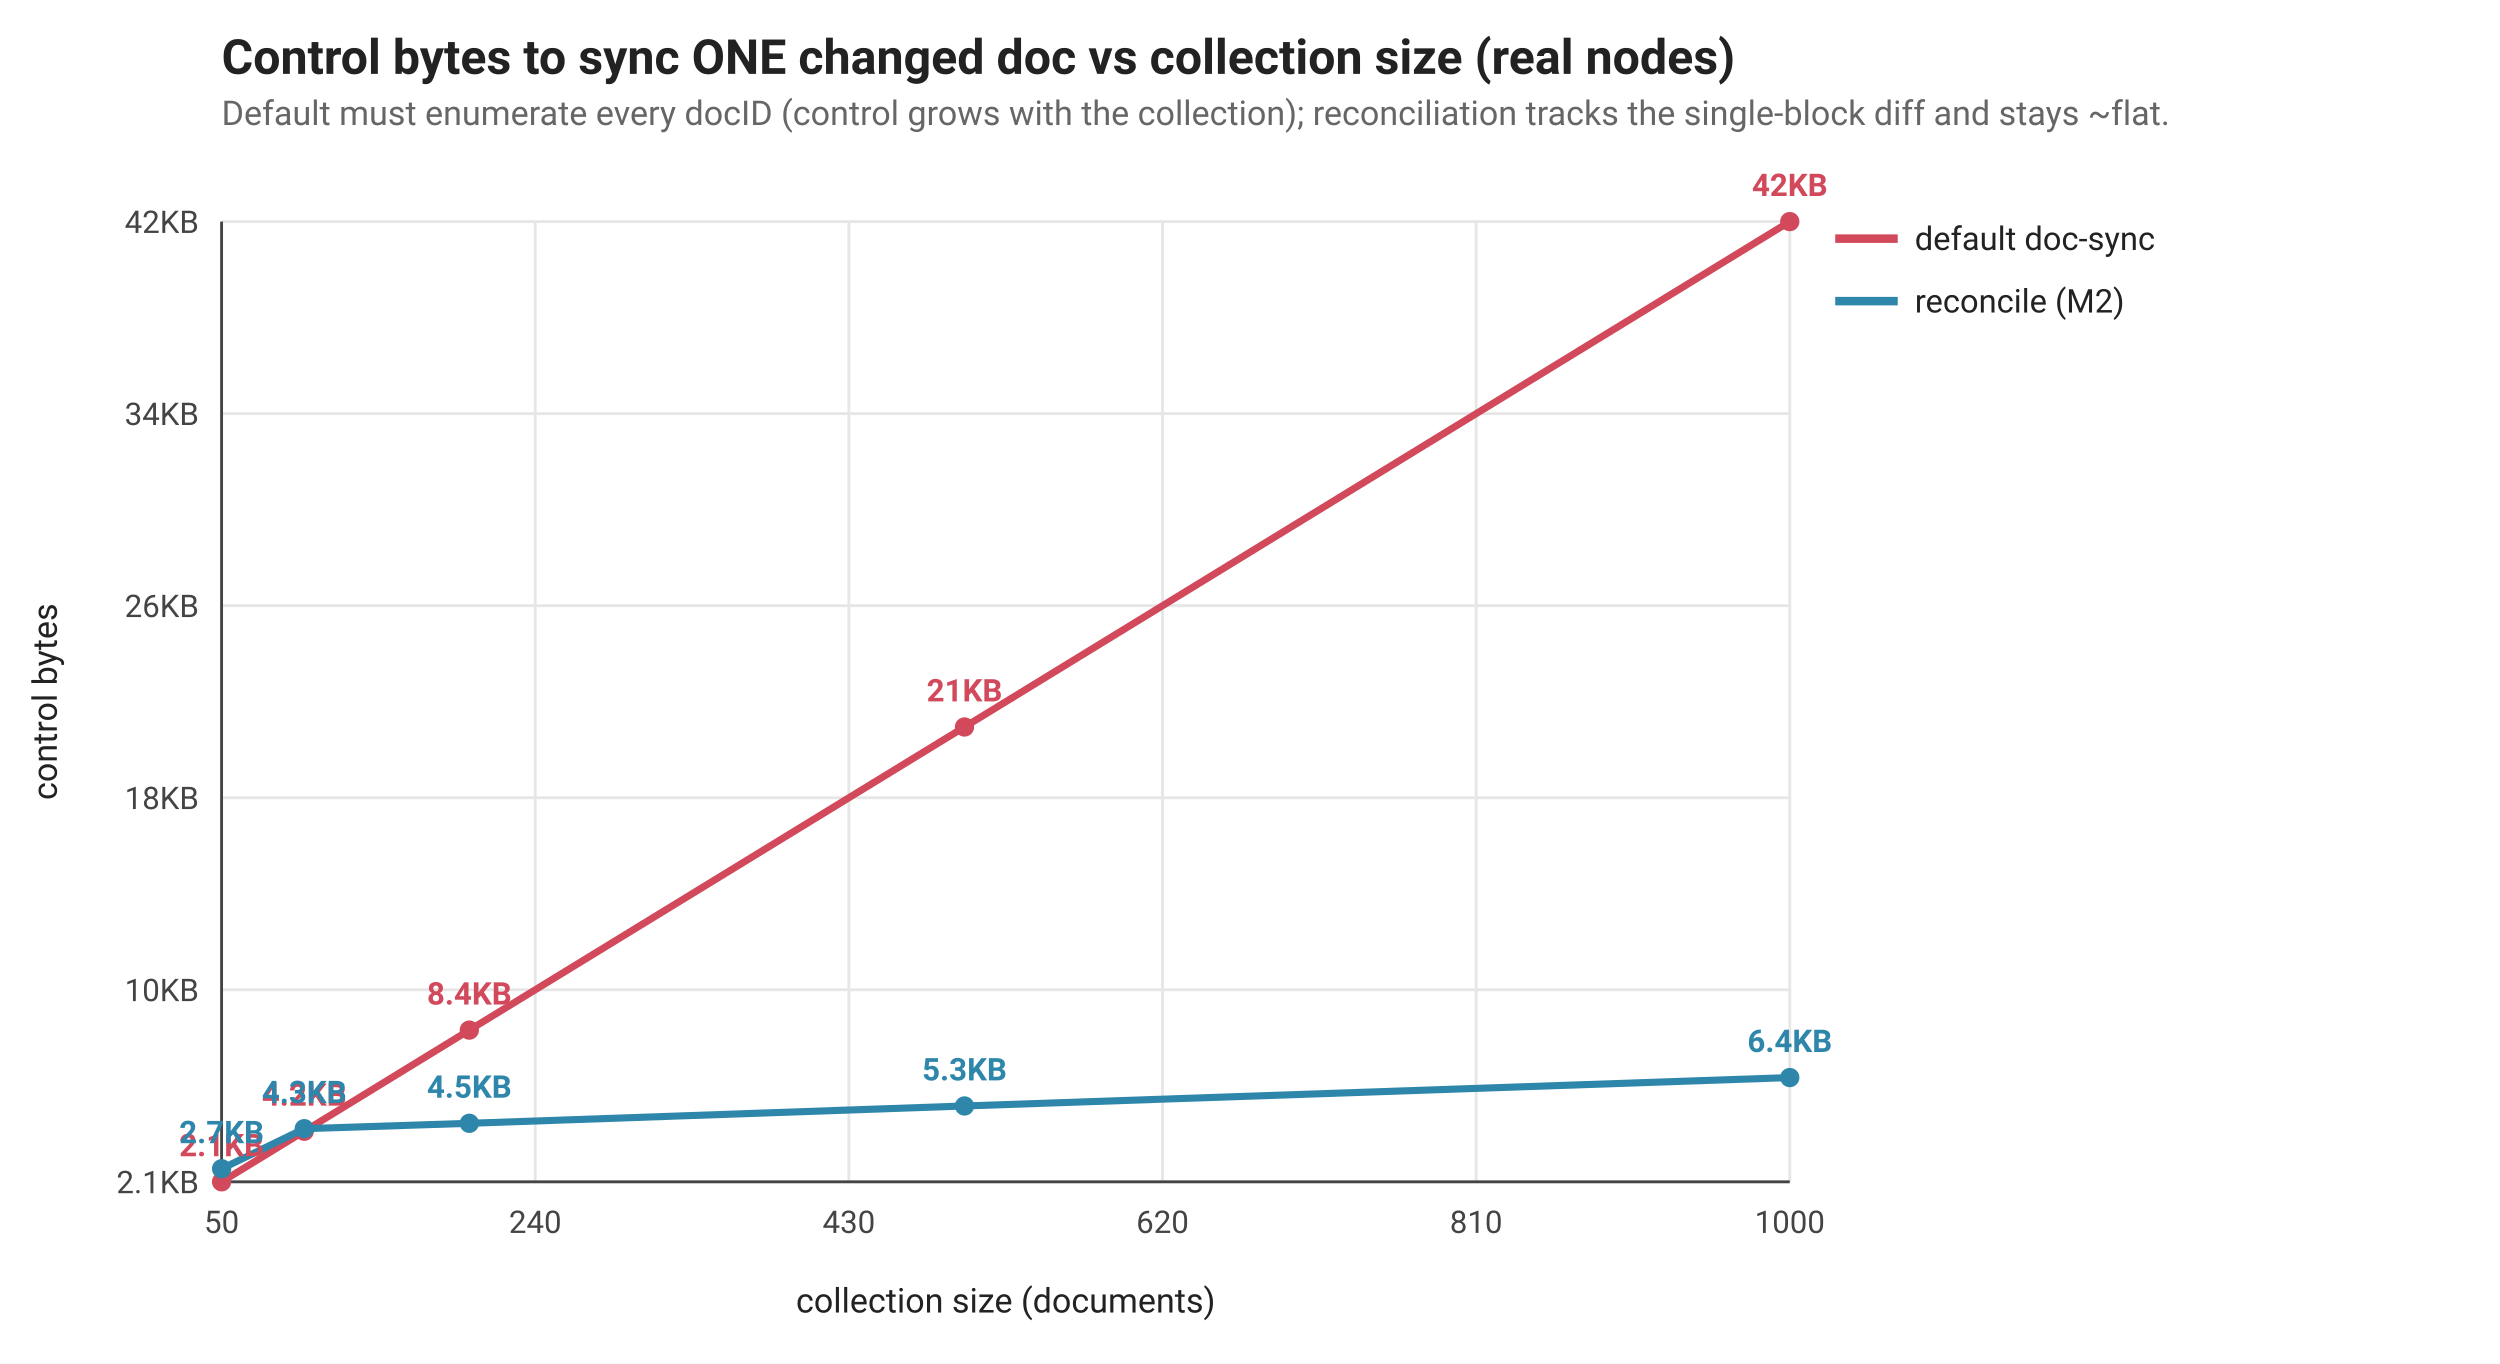
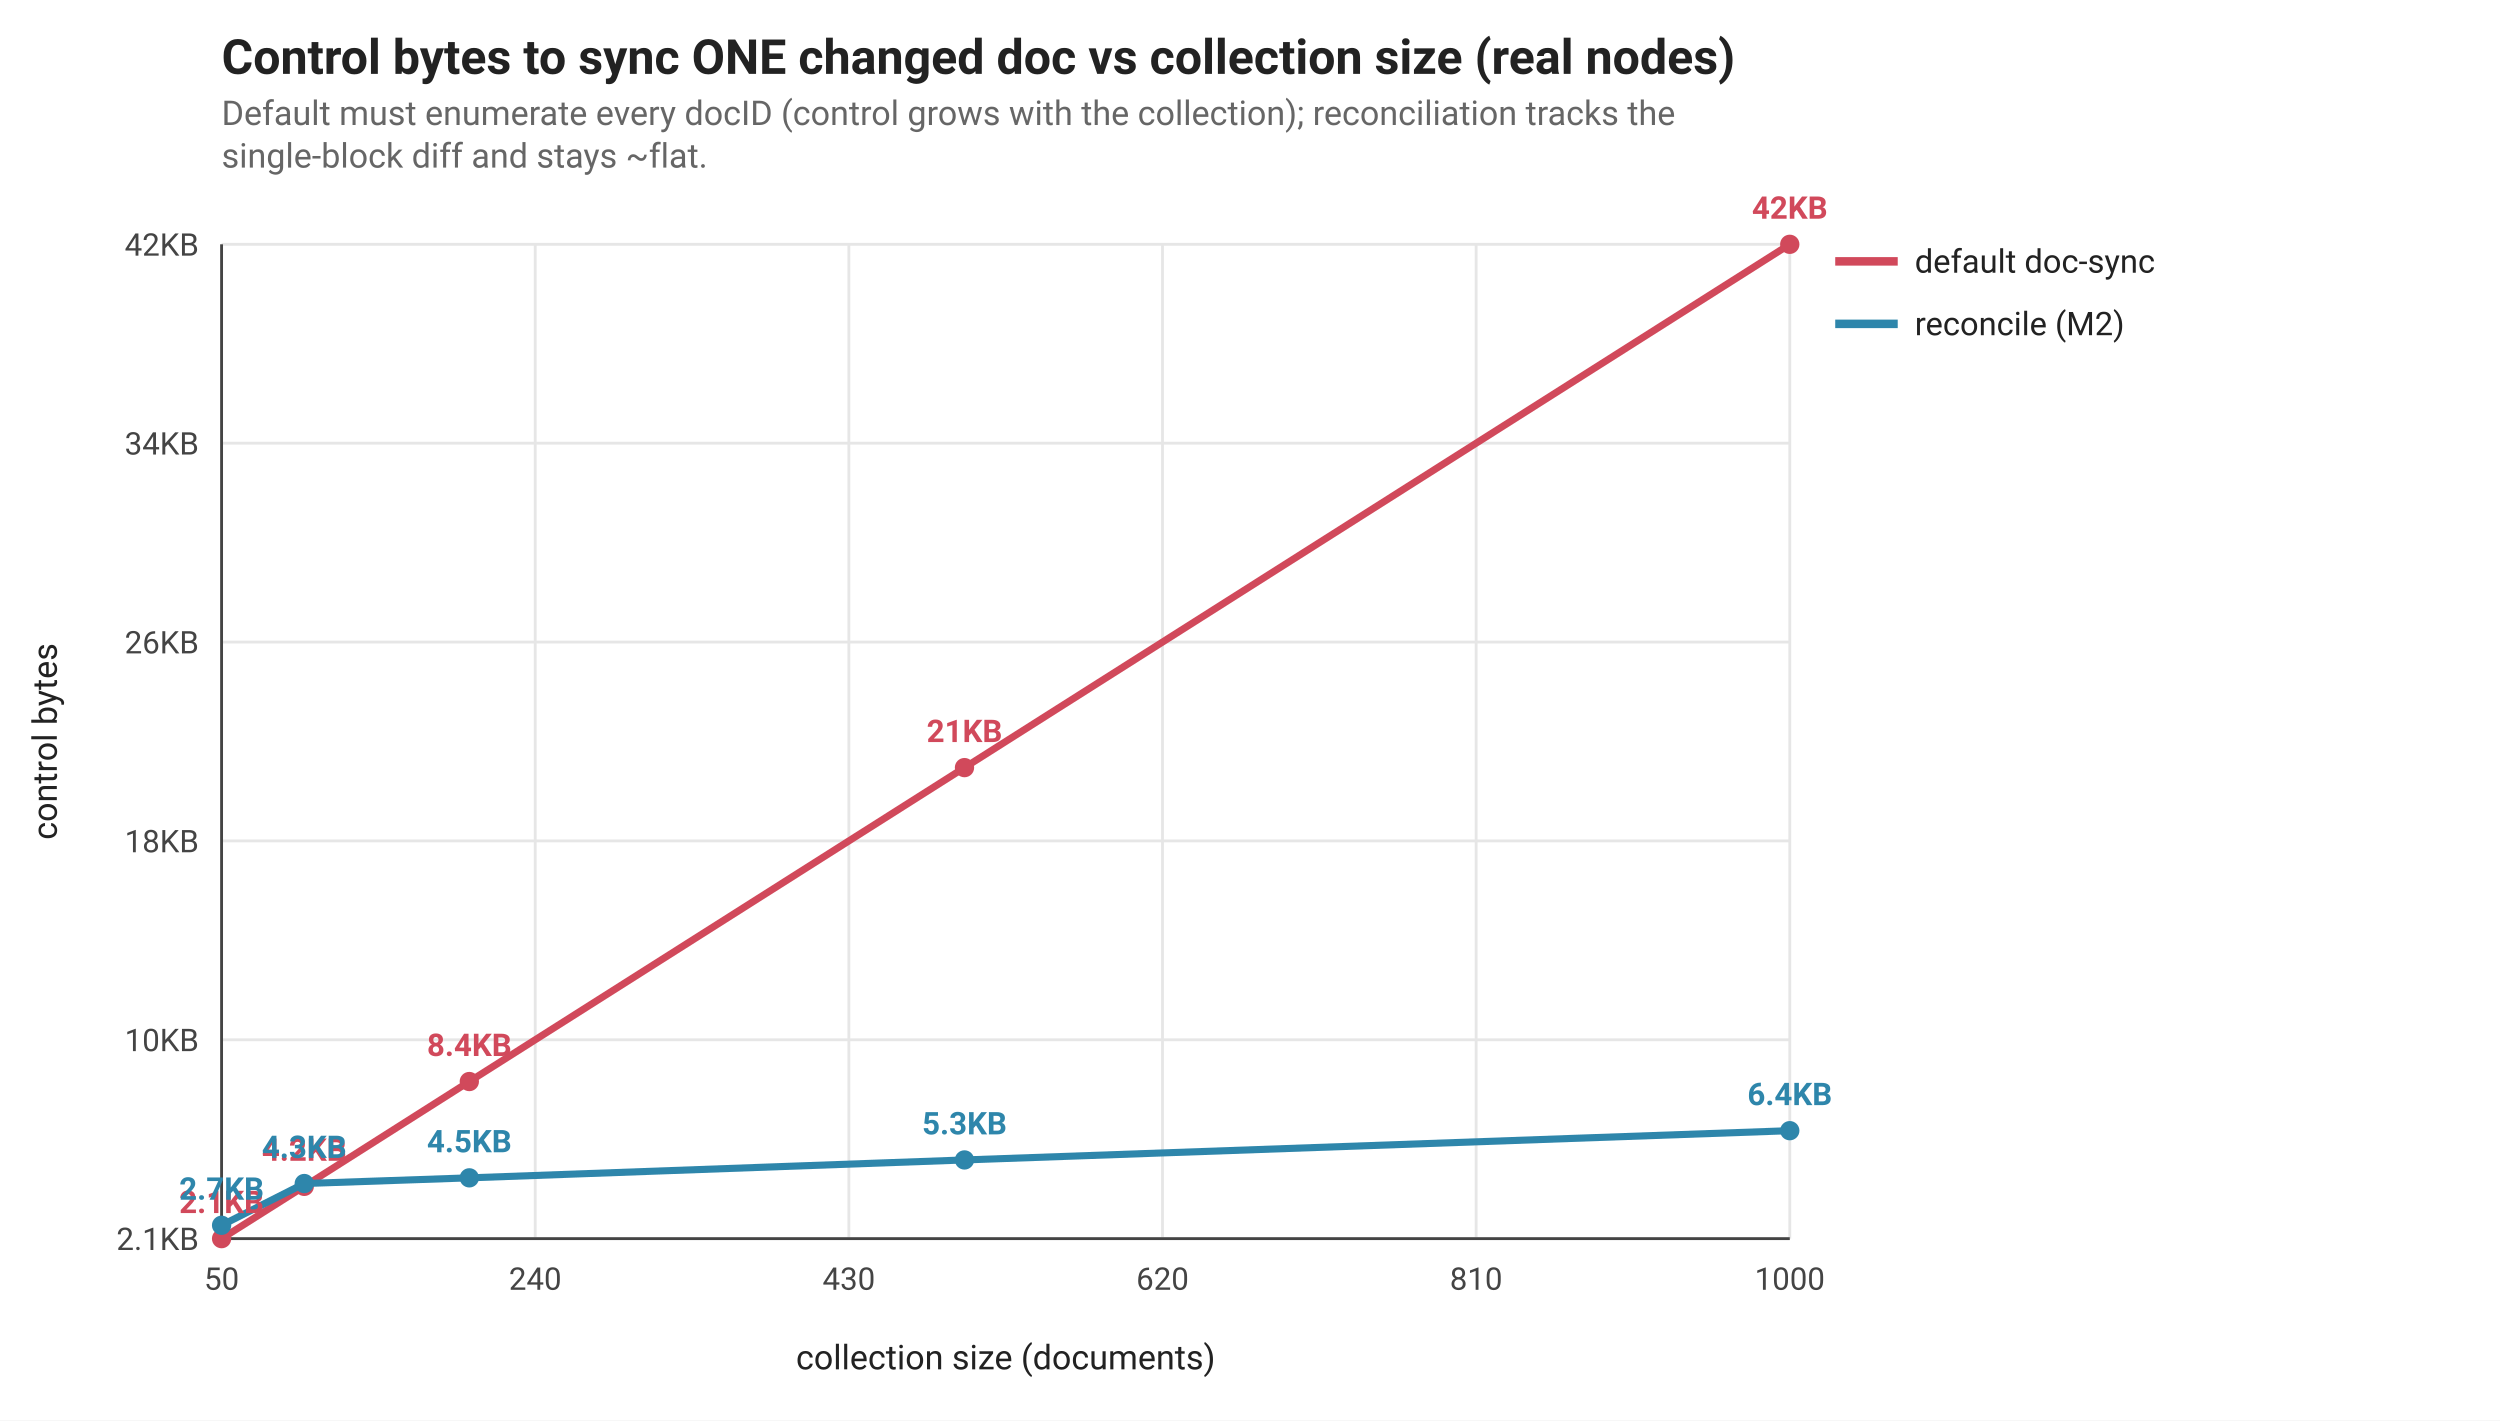
- <svg xmlns="http://www.w3.org/2000/svg" width="880" height="480" viewBox="0 0 880 480" font-family="-apple-system,Segoe UI,Roboto,sans-serif">
-   <rect width="880" height="480" fill="white" />
+ <svg xmlns="http://www.w3.org/2000/svg" width="880" height="500" viewBox="0 0 880 500" font-family="-apple-system,Segoe UI,Roboto,sans-serif">
+   <rect width="880" height="500" fill="white" />
  <text x="78" y="26" font-size="17" font-weight="700" fill="#222222">Control bytes to sync ONE changed doc vs collection size (real nodes)</text>
-   <text x="78" y="44" font-size="12" fill="#666">Default must enumerate every docID (control grows with the collection); reconciliation tracks the single-block diff and stays ~flat.</text>
-   <line x1="78" y1="416.0" x2="630" y2="416.0" stroke="#e6e6e6" />
-   <text x="70" y="420.0" font-size="11" fill="#444444" text-anchor="end">2.1KB</text>
-   <line x1="78" y1="348.4" x2="630" y2="348.4" stroke="#e6e6e6" />
-   <text x="70" y="352.4" font-size="11" fill="#444444" text-anchor="end">10KB</text>
-   <line x1="78" y1="280.8" x2="630" y2="280.8" stroke="#e6e6e6" />
-   <text x="70" y="284.8" font-size="11" fill="#444444" text-anchor="end">18KB</text>
-   <line x1="78" y1="213.2" x2="630" y2="213.2" stroke="#e6e6e6" />
-   <text x="70" y="217.2" font-size="11" fill="#444444" text-anchor="end">26KB</text>
-   <line x1="78" y1="145.6" x2="630" y2="145.6" stroke="#e6e6e6" />
-   <text x="70" y="149.6" font-size="11" fill="#444444" text-anchor="end">34KB</text>
-   <line x1="78" y1="78.0" x2="630" y2="78.0" stroke="#e6e6e6" />
-   <text x="70" y="82.0" font-size="11" fill="#444444" text-anchor="end">42KB</text>
-   <line x1="78.0" y1="78" x2="78.0" y2="416" stroke="#e6e6e6" />
-   <text x="78.0" y="434.0" font-size="11" fill="#444444" text-anchor="middle">50</text>
-   <line x1="188.4" y1="78" x2="188.4" y2="416" stroke="#e6e6e6" />
-   <text x="188.4" y="434.0" font-size="11" fill="#444444" text-anchor="middle">240</text>
-   <line x1="298.8" y1="78" x2="298.8" y2="416" stroke="#e6e6e6" />
-   <text x="298.8" y="434.0" font-size="11" fill="#444444" text-anchor="middle">430</text>
-   <line x1="409.2" y1="78" x2="409.2" y2="416" stroke="#e6e6e6" />
-   <text x="409.2" y="434.0" font-size="11" fill="#444444" text-anchor="middle">620</text>
-   <line x1="519.6" y1="78" x2="519.6" y2="416" stroke="#e6e6e6" />
-   <text x="519.6" y="434.0" font-size="11" fill="#444444" text-anchor="middle">810</text>
-   <line x1="630.0" y1="78" x2="630.0" y2="416" stroke="#e6e6e6" />
-   <text x="630.0" y="434.0" font-size="11" fill="#444444" text-anchor="middle">1000</text>
-   <line x1="78" y1="78" x2="78" y2="416" stroke="#444444" />
-   <line x1="78" y1="416" x2="630" y2="416" stroke="#444444" />
-   <text x="354" y="462" font-size="12" fill="#222222" text-anchor="middle">collection size  (documents)</text>
-   <text x="20" y="247" font-size="12" fill="#222222" text-anchor="middle" transform="rotate(-90 20 247)">control bytes</text>
-   <polyline points="78.0,416.0 107.1,398.2 165.2,362.6 339.5,255.9 630.0,78.0" fill="none" stroke="#d1495b" stroke-width="2.5" />
-   <circle cx="78.0" cy="416.0" r="3.4" fill="#d1495b" />
-   <circle cx="107.1" cy="398.2" r="3.4" fill="#d1495b" />
-   <circle cx="165.2" cy="362.6" r="3.4" fill="#d1495b" />
-   <circle cx="339.5" cy="255.9" r="3.4" fill="#d1495b" />
-   <circle cx="630.0" cy="78.0" r="3.4" fill="#d1495b" />
-   <polyline points="78.0,411.4 107.1,397.3 165.2,395.4 339.5,389.3 630.0,379.3" fill="none" stroke="#2e86ab" stroke-width="2.5" />
-   <circle cx="78.0" cy="411.4" r="3.4" fill="#2e86ab" />
-   <circle cx="107.1" cy="397.3" r="3.4" fill="#2e86ab" />
-   <circle cx="165.2" cy="395.4" r="3.4" fill="#2e86ab" />
-   <circle cx="339.5" cy="389.3" r="3.4" fill="#2e86ab" />
-   <circle cx="630.0" cy="379.3" r="3.4" fill="#2e86ab" />
-   <line x1="646" y1="84" x2="668" y2="84" stroke="#d1495b" stroke-width="3" />
-   <text x="674" y="88" font-size="11.5" fill="#222222">default doc-sync</text>
-   <line x1="646" y1="106" x2="668" y2="106" stroke="#2e86ab" stroke-width="3" />
-   <text x="674" y="110" font-size="11.5" fill="#222222">reconcile (M2)</text>
-   <text x="78.0" y="407.0" font-size="11" font-weight="600" fill="#d1495b" text-anchor="middle">2.1KB</text>
-   <text x="107.1" y="389.2" font-size="11" font-weight="600" fill="#d1495b" text-anchor="middle">4.2KB</text>
-   <text x="165.2" y="353.6" font-size="11" font-weight="600" fill="#d1495b" text-anchor="middle">8.4KB</text>
-   <text x="339.5" y="246.9" font-size="11" font-weight="600" fill="#d1495b" text-anchor="middle">21KB</text>
-   <text x="630.0" y="69.0" font-size="11" font-weight="600" fill="#d1495b" text-anchor="middle">42KB</text>
-   <text x="78.0" y="402.4" font-size="11" font-weight="600" fill="#2e86ab" text-anchor="middle">2.7KB</text>
-   <text x="107.1" y="388.3" font-size="11" font-weight="600" fill="#2e86ab" text-anchor="middle">4.3KB</text>
-   <text x="165.2" y="386.4" font-size="11" font-weight="600" fill="#2e86ab" text-anchor="middle">4.5KB</text>
-   <text x="339.5" y="380.3" font-size="11" font-weight="600" fill="#2e86ab" text-anchor="middle">5.3KB</text>
-   <text x="630.0" y="370.3" font-size="11" font-weight="600" fill="#2e86ab" text-anchor="middle">6.4KB</text>
+   <text x="78" y="44" font-size="12" fill="#666">Default must enumerate every docID (control grows with the collection); reconciliation tracks the</text>
+   <text x="78" y="59" font-size="12" fill="#666">single-block diff and stays ~flat.</text>
+   <line x1="78" y1="436.0" x2="630" y2="436.0" stroke="#e6e6e6" />
+   <text x="70" y="440.0" font-size="11" fill="#444444" text-anchor="end">2.1KB</text>
+   <line x1="78" y1="366.0" x2="630" y2="366.0" stroke="#e6e6e6" />
+   <text x="70" y="370.0" font-size="11" fill="#444444" text-anchor="end">10KB</text>
+   <line x1="78" y1="296.0" x2="630" y2="296.0" stroke="#e6e6e6" />
+   <text x="70" y="300.0" font-size="11" fill="#444444" text-anchor="end">18KB</text>
+   <line x1="78" y1="226.0" x2="630" y2="226.0" stroke="#e6e6e6" />
+   <text x="70" y="230.0" font-size="11" fill="#444444" text-anchor="end">26KB</text>
+   <line x1="78" y1="156.0" x2="630" y2="156.0" stroke="#e6e6e6" />
+   <text x="70" y="160.0" font-size="11" fill="#444444" text-anchor="end">34KB</text>
+   <line x1="78" y1="86.0" x2="630" y2="86.0" stroke="#e6e6e6" />
+   <text x="70" y="90.0" font-size="11" fill="#444444" text-anchor="end">42KB</text>
+   <line x1="78.0" y1="86" x2="78.0" y2="436" stroke="#e6e6e6" />
+   <text x="78.0" y="454.0" font-size="11" fill="#444444" text-anchor="middle">50</text>
+   <line x1="188.4" y1="86" x2="188.4" y2="436" stroke="#e6e6e6" />
+   <text x="188.4" y="454.0" font-size="11" fill="#444444" text-anchor="middle">240</text>
+   <line x1="298.8" y1="86" x2="298.8" y2="436" stroke="#e6e6e6" />
+   <text x="298.8" y="454.0" font-size="11" fill="#444444" text-anchor="middle">430</text>
+   <line x1="409.2" y1="86" x2="409.2" y2="436" stroke="#e6e6e6" />
+   <text x="409.2" y="454.0" font-size="11" fill="#444444" text-anchor="middle">620</text>
+   <line x1="519.6" y1="86" x2="519.6" y2="436" stroke="#e6e6e6" />
+   <text x="519.6" y="454.0" font-size="11" fill="#444444" text-anchor="middle">810</text>
+   <line x1="630.0" y1="86" x2="630.0" y2="436" stroke="#e6e6e6" />
+   <text x="630.0" y="454.0" font-size="11" fill="#444444" text-anchor="middle">1000</text>
+   <line x1="78" y1="86" x2="78" y2="436" stroke="#444444" />
+   <line x1="78" y1="436" x2="630" y2="436" stroke="#444444" />
+   <text x="354" y="482" font-size="12" fill="#222222" text-anchor="middle">collection size  (documents)</text>
+   <text x="20" y="261" font-size="12" fill="#222222" text-anchor="middle" transform="rotate(-90 20 261)">control bytes</text>
+   <polyline points="78.0,436.0 107.1,417.6 165.2,380.7 339.5,270.2 630.0,86.0" fill="none" stroke="#d1495b" stroke-width="2.5" />
+   <circle cx="78.0" cy="436.0" r="3.4" fill="#d1495b" />
+   <circle cx="107.1" cy="417.6" r="3.4" fill="#d1495b" />
+   <circle cx="165.2" cy="380.7" r="3.4" fill="#d1495b" />
+   <circle cx="339.5" cy="270.2" r="3.4" fill="#d1495b" />
+   <circle cx="630.0" cy="86.0" r="3.4" fill="#d1495b" />
+   <polyline points="78.0,431.3 107.1,416.6 165.2,414.6 339.5,408.3 630.0,398.0" fill="none" stroke="#2e86ab" stroke-width="2.5" />
+   <circle cx="78.0" cy="431.3" r="3.4" fill="#2e86ab" />
+   <circle cx="107.1" cy="416.6" r="3.4" fill="#2e86ab" />
+   <circle cx="165.2" cy="414.6" r="3.4" fill="#2e86ab" />
+   <circle cx="339.5" cy="408.3" r="3.4" fill="#2e86ab" />
+   <circle cx="630.0" cy="398.0" r="3.4" fill="#2e86ab" />
+   <line x1="646" y1="92" x2="668" y2="92" stroke="#d1495b" stroke-width="3" />
+   <text x="674" y="96" font-size="11.5" fill="#222222">default doc-sync</text>
+   <line x1="646" y1="114" x2="668" y2="114" stroke="#2e86ab" stroke-width="3" />
+   <text x="674" y="118" font-size="11.5" fill="#222222">reconcile (M2)</text>
+   <text x="78.0" y="427.0" font-size="11" font-weight="600" fill="#d1495b" text-anchor="middle">2.1KB</text>
+   <text x="107.1" y="408.6" font-size="11" font-weight="600" fill="#d1495b" text-anchor="middle">4.2KB</text>
+   <text x="165.2" y="371.7" font-size="11" font-weight="600" fill="#d1495b" text-anchor="middle">8.4KB</text>
+   <text x="339.5" y="261.2" font-size="11" font-weight="600" fill="#d1495b" text-anchor="middle">21KB</text>
+   <text x="630.0" y="77.0" font-size="11" font-weight="600" fill="#d1495b" text-anchor="middle">42KB</text>
+   <text x="78.0" y="422.3" font-size="11" font-weight="600" fill="#2e86ab" text-anchor="middle">2.7KB</text>
+   <text x="107.1" y="407.6" font-size="11" font-weight="600" fill="#2e86ab" text-anchor="middle">4.3KB</text>
+   <text x="165.2" y="405.6" font-size="11" font-weight="600" fill="#2e86ab" text-anchor="middle">4.5KB</text>
+   <text x="339.5" y="399.3" font-size="11" font-weight="600" fill="#2e86ab" text-anchor="middle">5.3KB</text>
+   <text x="630.0" y="389.0" font-size="11" font-weight="600" fill="#2e86ab" text-anchor="middle">6.4KB</text>
</svg>
